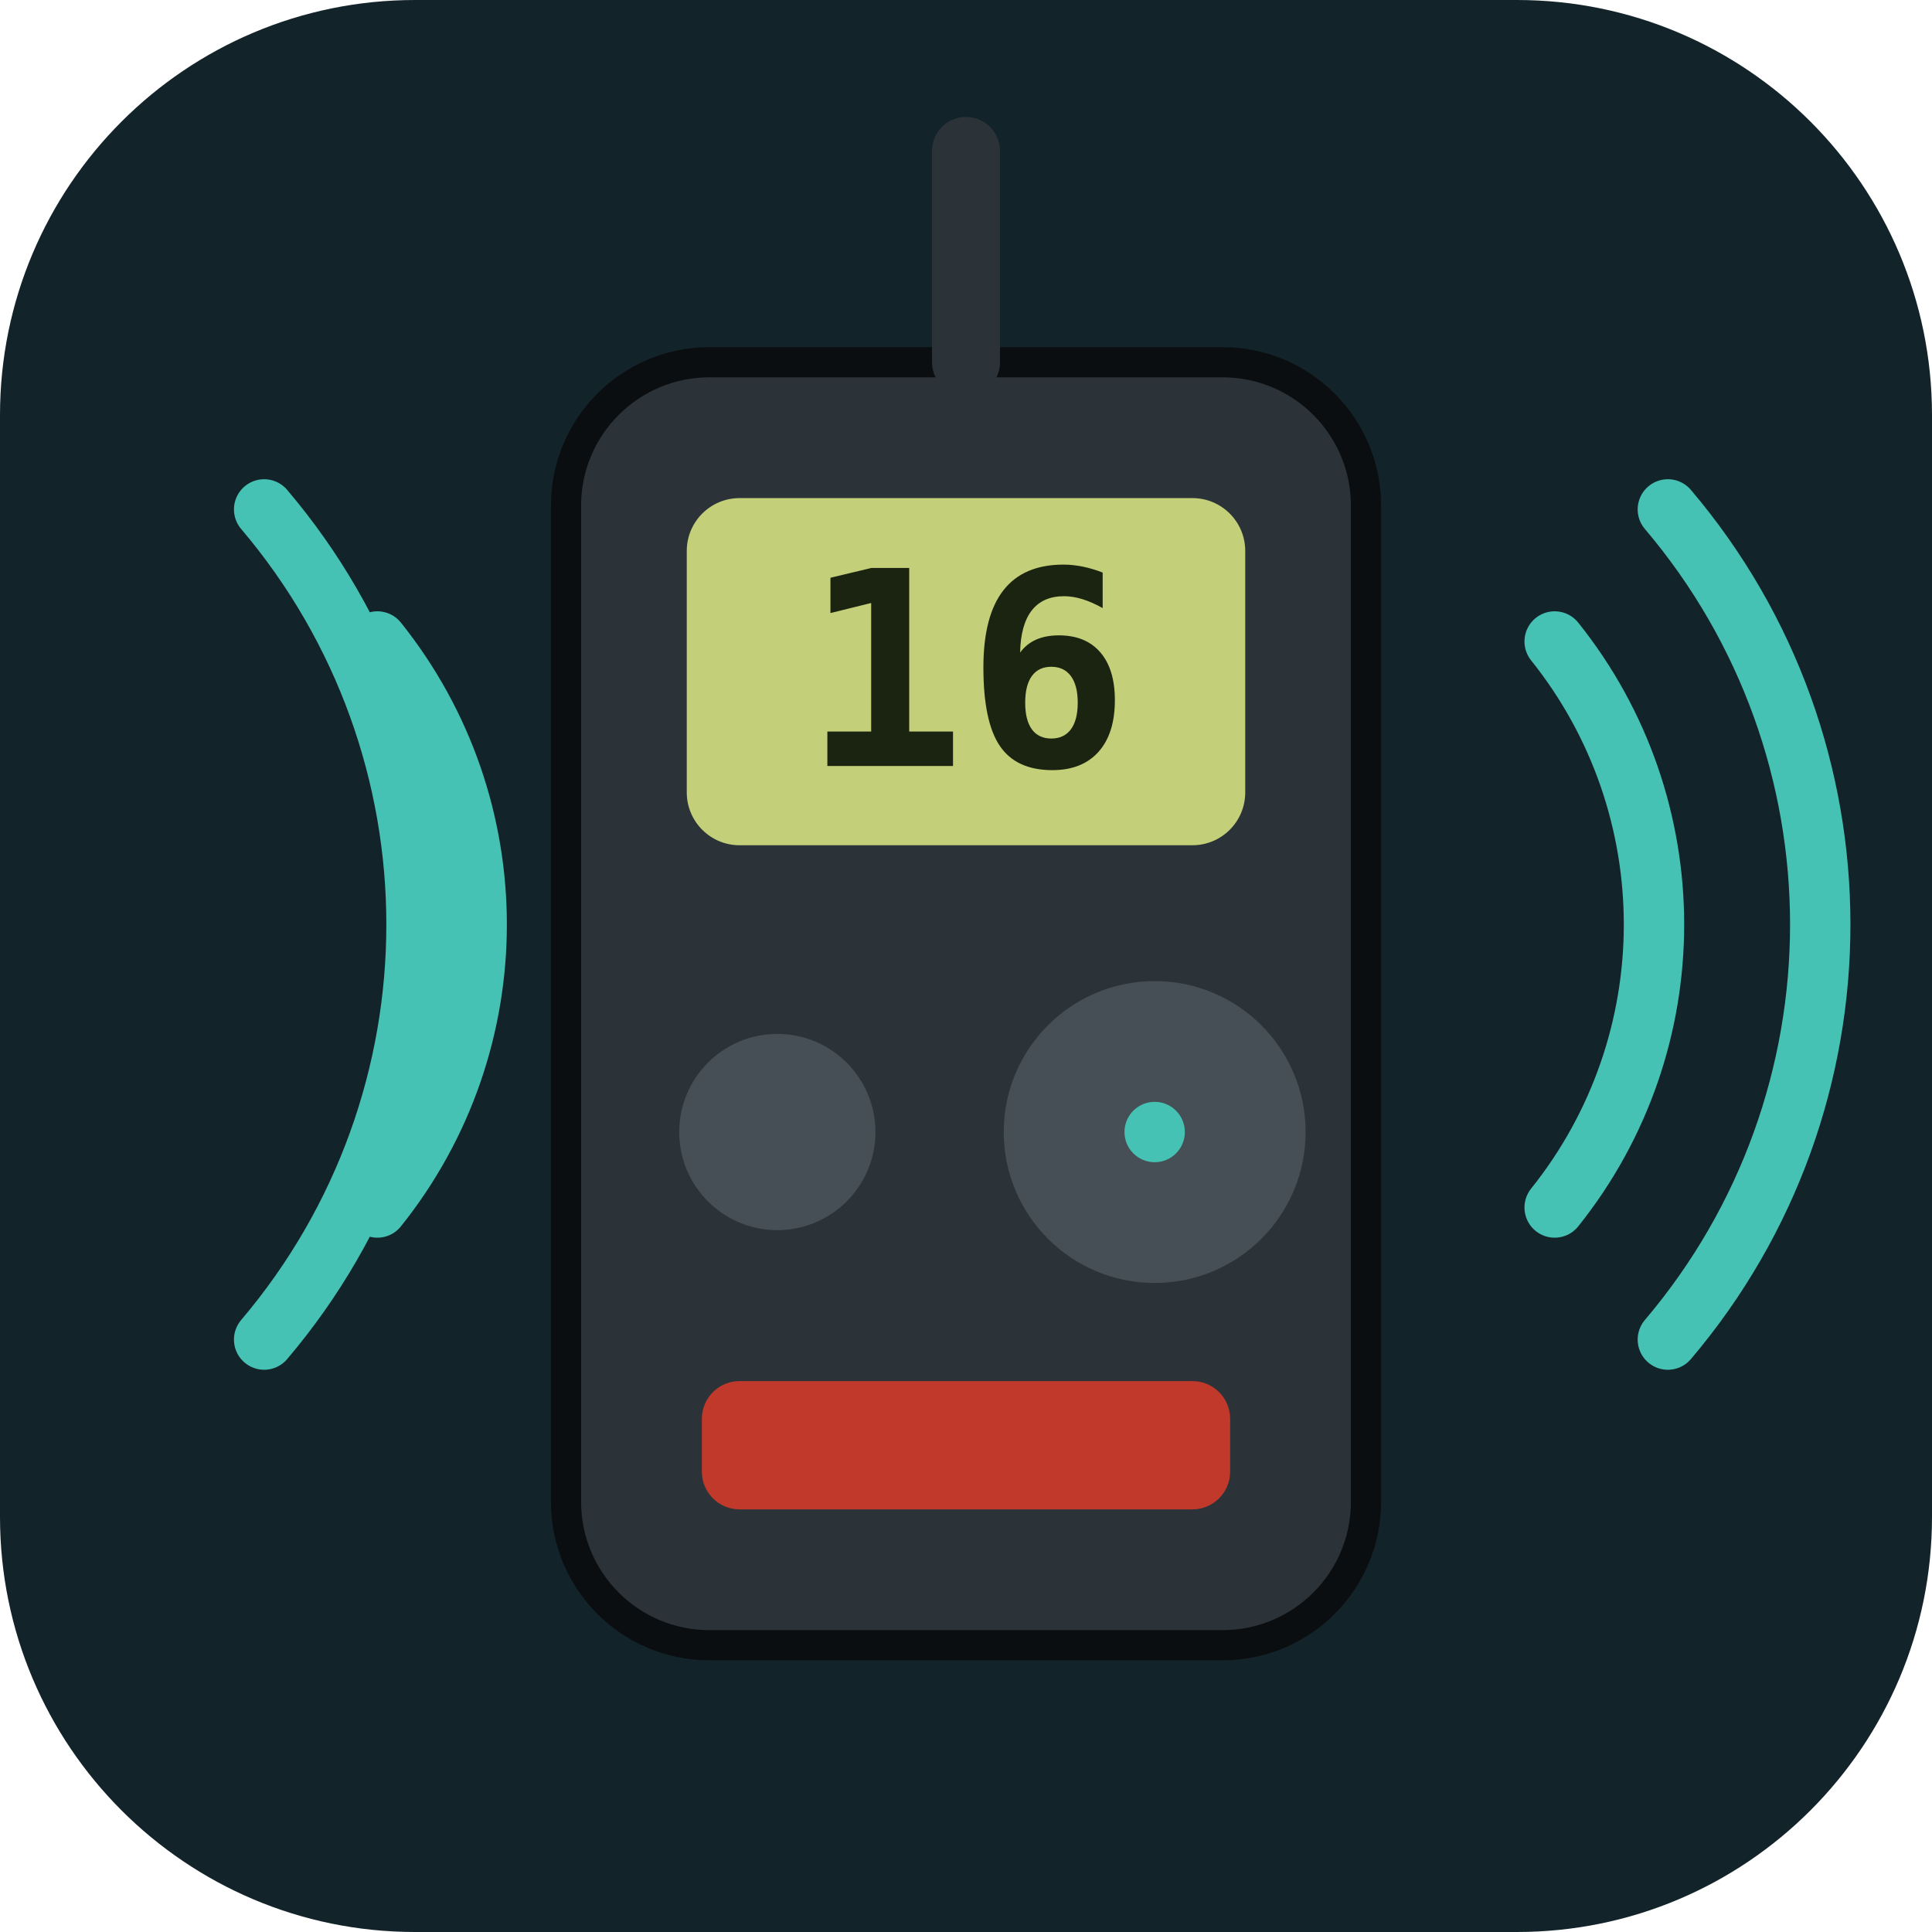
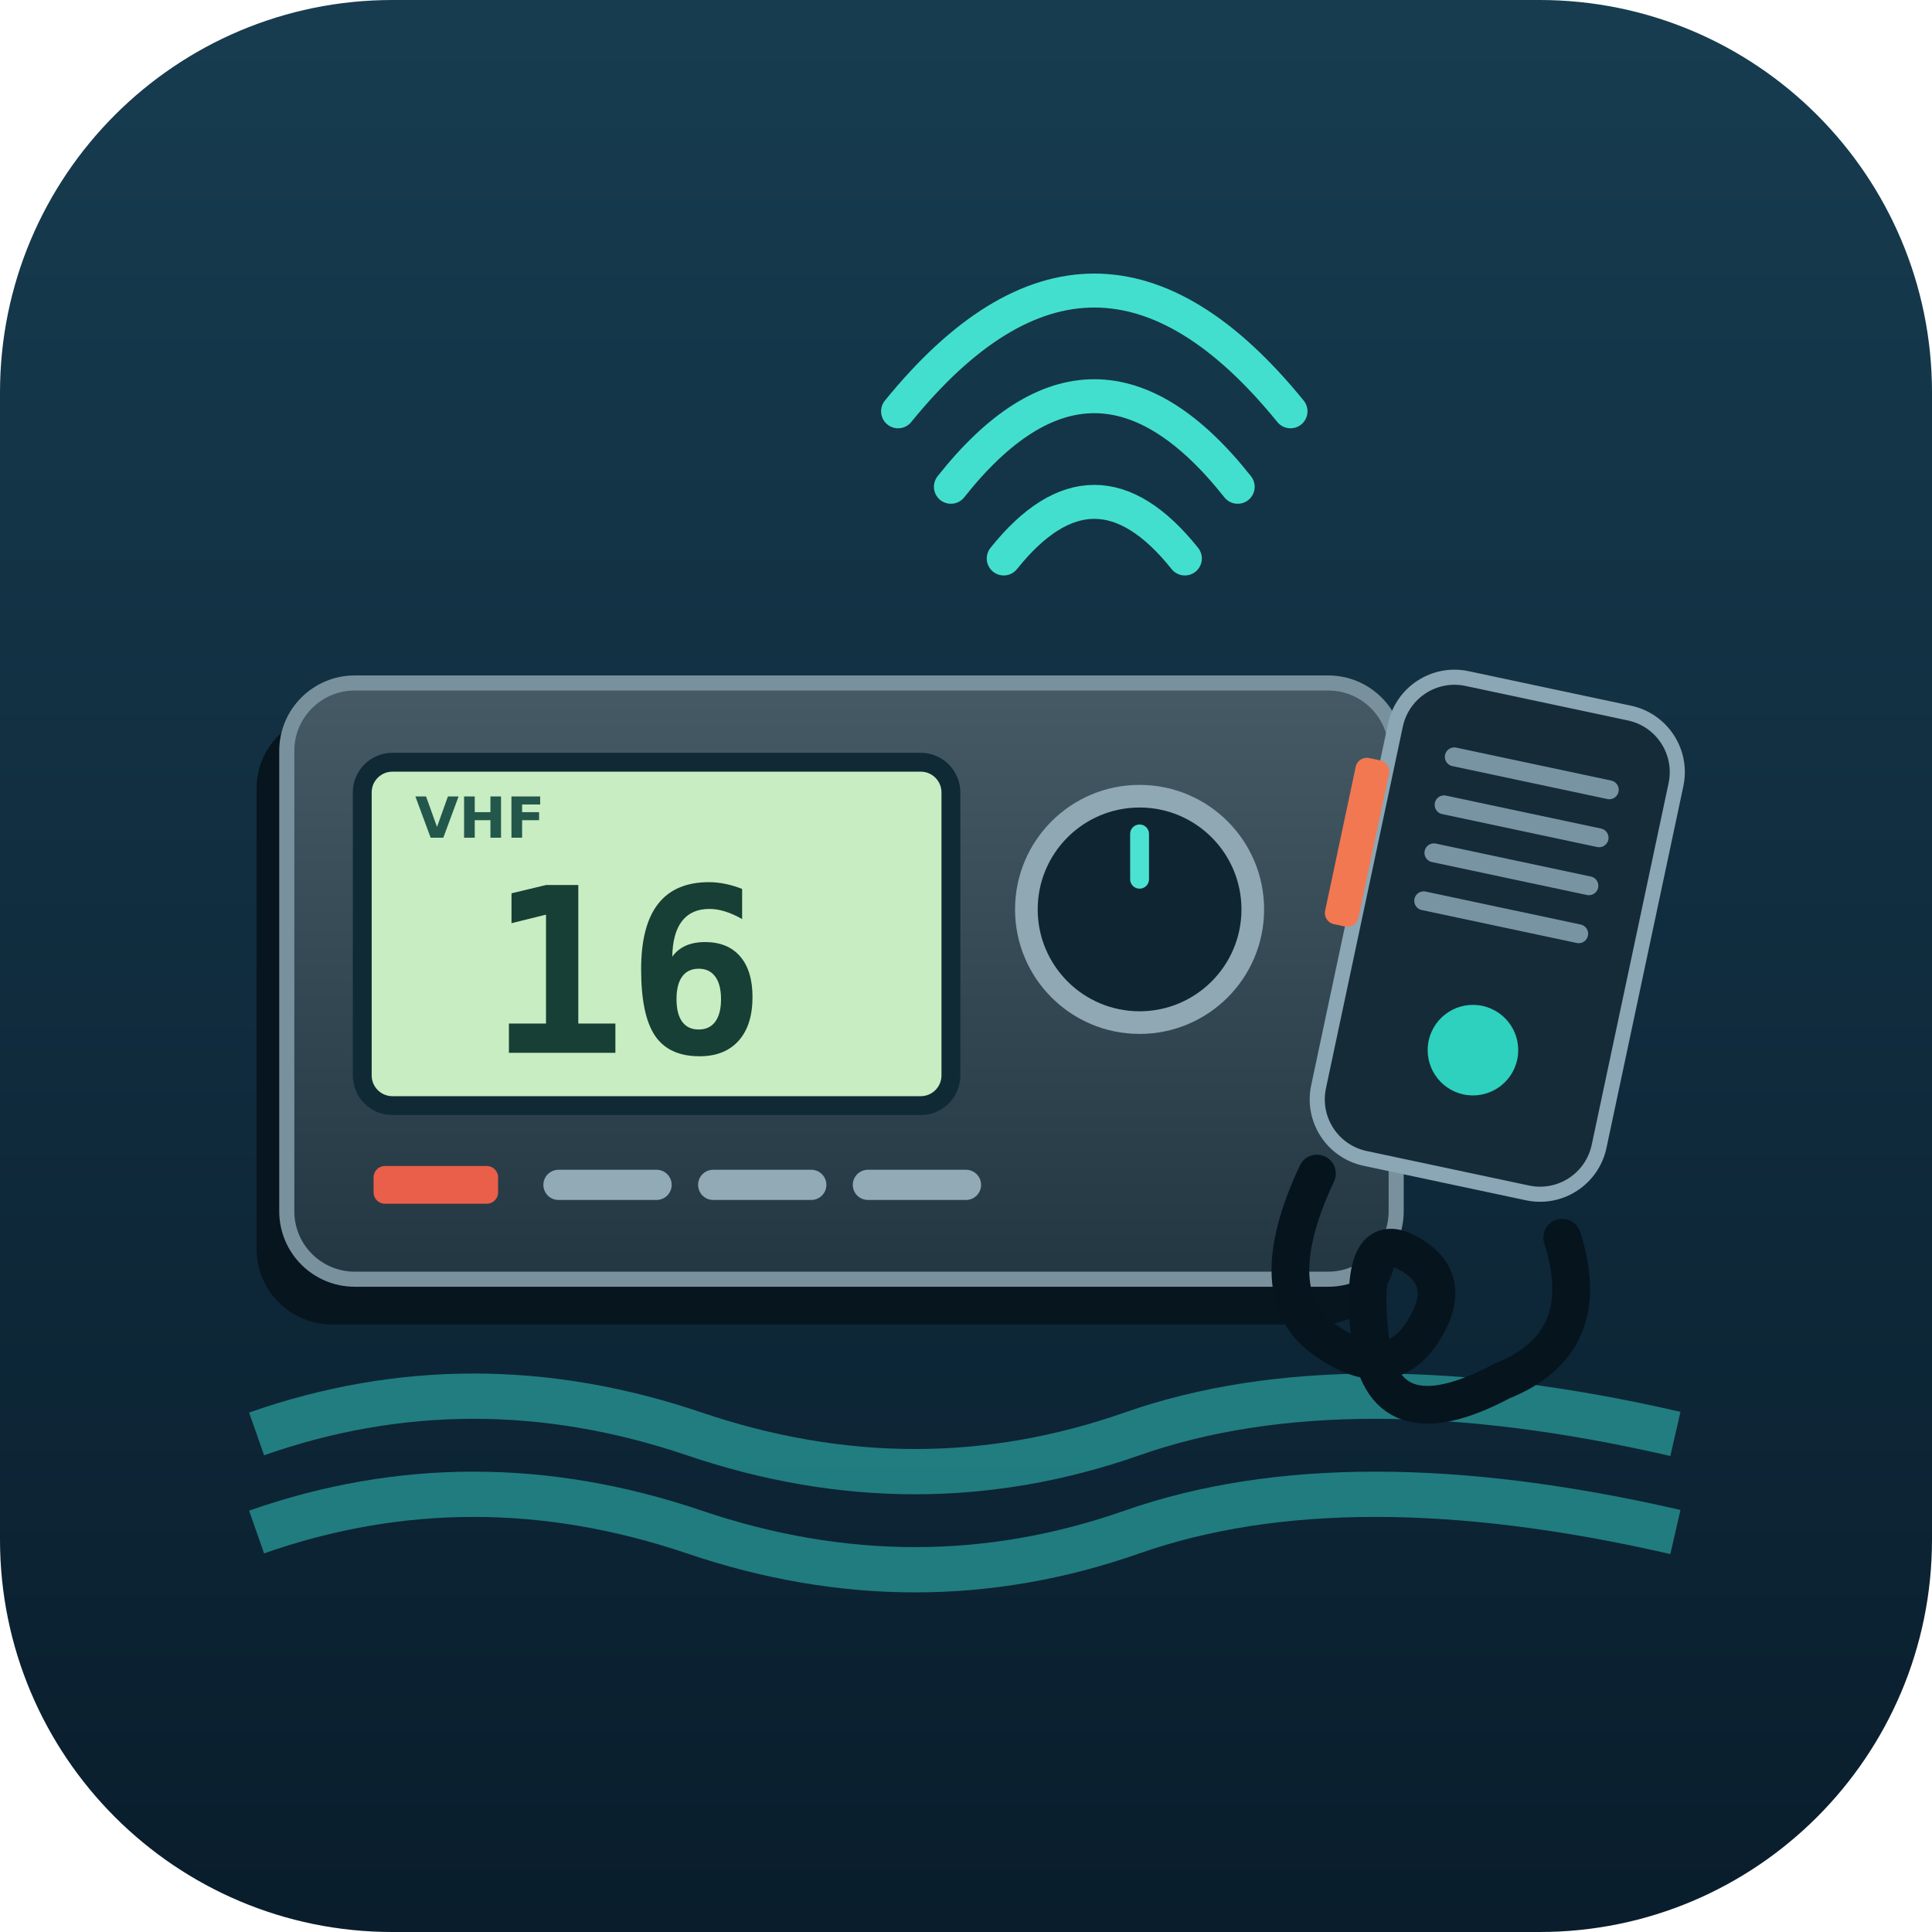
<svg xmlns="http://www.w3.org/2000/svg" viewBox="0 0 512 512">
-   <rect width="512" height="512" rx="110" fill="#13232a" />
-   <rect x="150" y="96" width="212" height="340" rx="38" fill="#2b3338" stroke="#0b0e10" stroke-width="8" />
-   <rect x="182" y="132" width="148" height="92" rx="14" fill="#c4cf7a" />
-   <text x="256" y="203" font-family="DejaVu Sans Mono,monospace" font-weight="700" font-size="72" text-anchor="middle" fill="#1b2410">16</text>
-   <circle cx="206" cy="300" r="26" fill="#454f55" />
-   <circle cx="306" cy="300" r="40" fill="#454f55" />
-   <circle cx="306" cy="300" r="8" fill="#46c2b4" />
-   <rect x="186" y="366" width="140" height="34" rx="10" fill="#c0392b" />
-   <path d="M256 96V40" stroke="#2b3338" stroke-width="18" stroke-linecap="round" />
-   <path d="M100 170a120 120 0 0 1 0 150M412 170a120 120 0 0 1 0 150M70 135a170 170 0 0 1 0 220M442 135a170 170 0 0 1 0 220" fill="none" stroke="#46c2b4" stroke-width="16" stroke-linecap="round" />
+   <defs>
+     <linearGradient id="bg" x2="0" y2="1">
+       <stop stop-color="#173c50" />
+       <stop offset="1" stop-color="#091d2c" />
+     </linearGradient>
+     <linearGradient id="case" x2="0" y2="1">
+       <stop stop-color="#465a66" />
+       <stop offset="1" stop-color="#233742" />
+     </linearGradient>
+   </defs>
+   <rect width="512" height="512" rx="104" fill="url(#bg)" />
+   <path d="M68 380Q125 360 184 380T300 380T444 380M68 406Q125 386 184 406T300 406T444 406" fill="none" stroke="#32c4bd" stroke-width="12" opacity=".55" />
+   <rect x="68" y="189" width="302" height="162" rx="20" fill="#07151e" />
+   <rect x="76" y="181" width="294" height="158" rx="18" fill="url(#case)" stroke="#78919d" stroke-width="4" />
+   <rect x="96" y="202" width="156" height="91" rx="8" fill="#c8edc2" stroke="#102a35" stroke-width="5" />
+   <text x="110" y="222" fill="#24574b" font-family="DejaVu Sans,sans-serif" font-weight="bold" font-size="15">VHF</text>
+   <text x="166" y="279" text-anchor="middle" fill="#173f35" font-family="DejaVu Sans Mono,monospace" font-weight="bold" font-size="61">16</text>
+   <circle cx="302" cy="241" r="30" fill="#102532" stroke="#90a8b3" stroke-width="6" />
+   <path d="M302 221v12" stroke="#4ce2d1" stroke-width="5" stroke-linecap="round" />
+   <rect x="99" y="309" width="33" height="10" rx="3" fill="#e95f4a" />
+   <path d="M148 314h26m15 0h26m15 0h26" stroke="#91aab5" stroke-width="8" stroke-linecap="round" />
+   <path d="M349 311q-15 32 2 44t26-2t-4-21t-10 22t35 12q25-10 16-38" fill="none" stroke="#06141e" stroke-width="10" stroke-linecap="round" />
+   <g transform="rotate(12 397 247)">
+     <rect x="359" y="183" width="76" height="130" rx="16" fill="#152b38" stroke="#8ba6b4" stroke-width="4" />
+     <rect x="351" y="209" width="9" height="45" rx="3" fill="#f27851" />
+     <path d="M376 204h42m-42 13h42m-42 13h42m-42 13h42" stroke="#7894a3" stroke-width="5" stroke-linecap="round" />
+     <circle cx="397" cy="279" r="12" fill="#2dd1bd" />
+   </g>
+   <path d="M266 148q24-30 48 0m-62-19q38-48 76 0m-90-20q52-64 104 0" fill="none" stroke="#43dfce" stroke-width="9" stroke-linecap="round" />
</svg>
